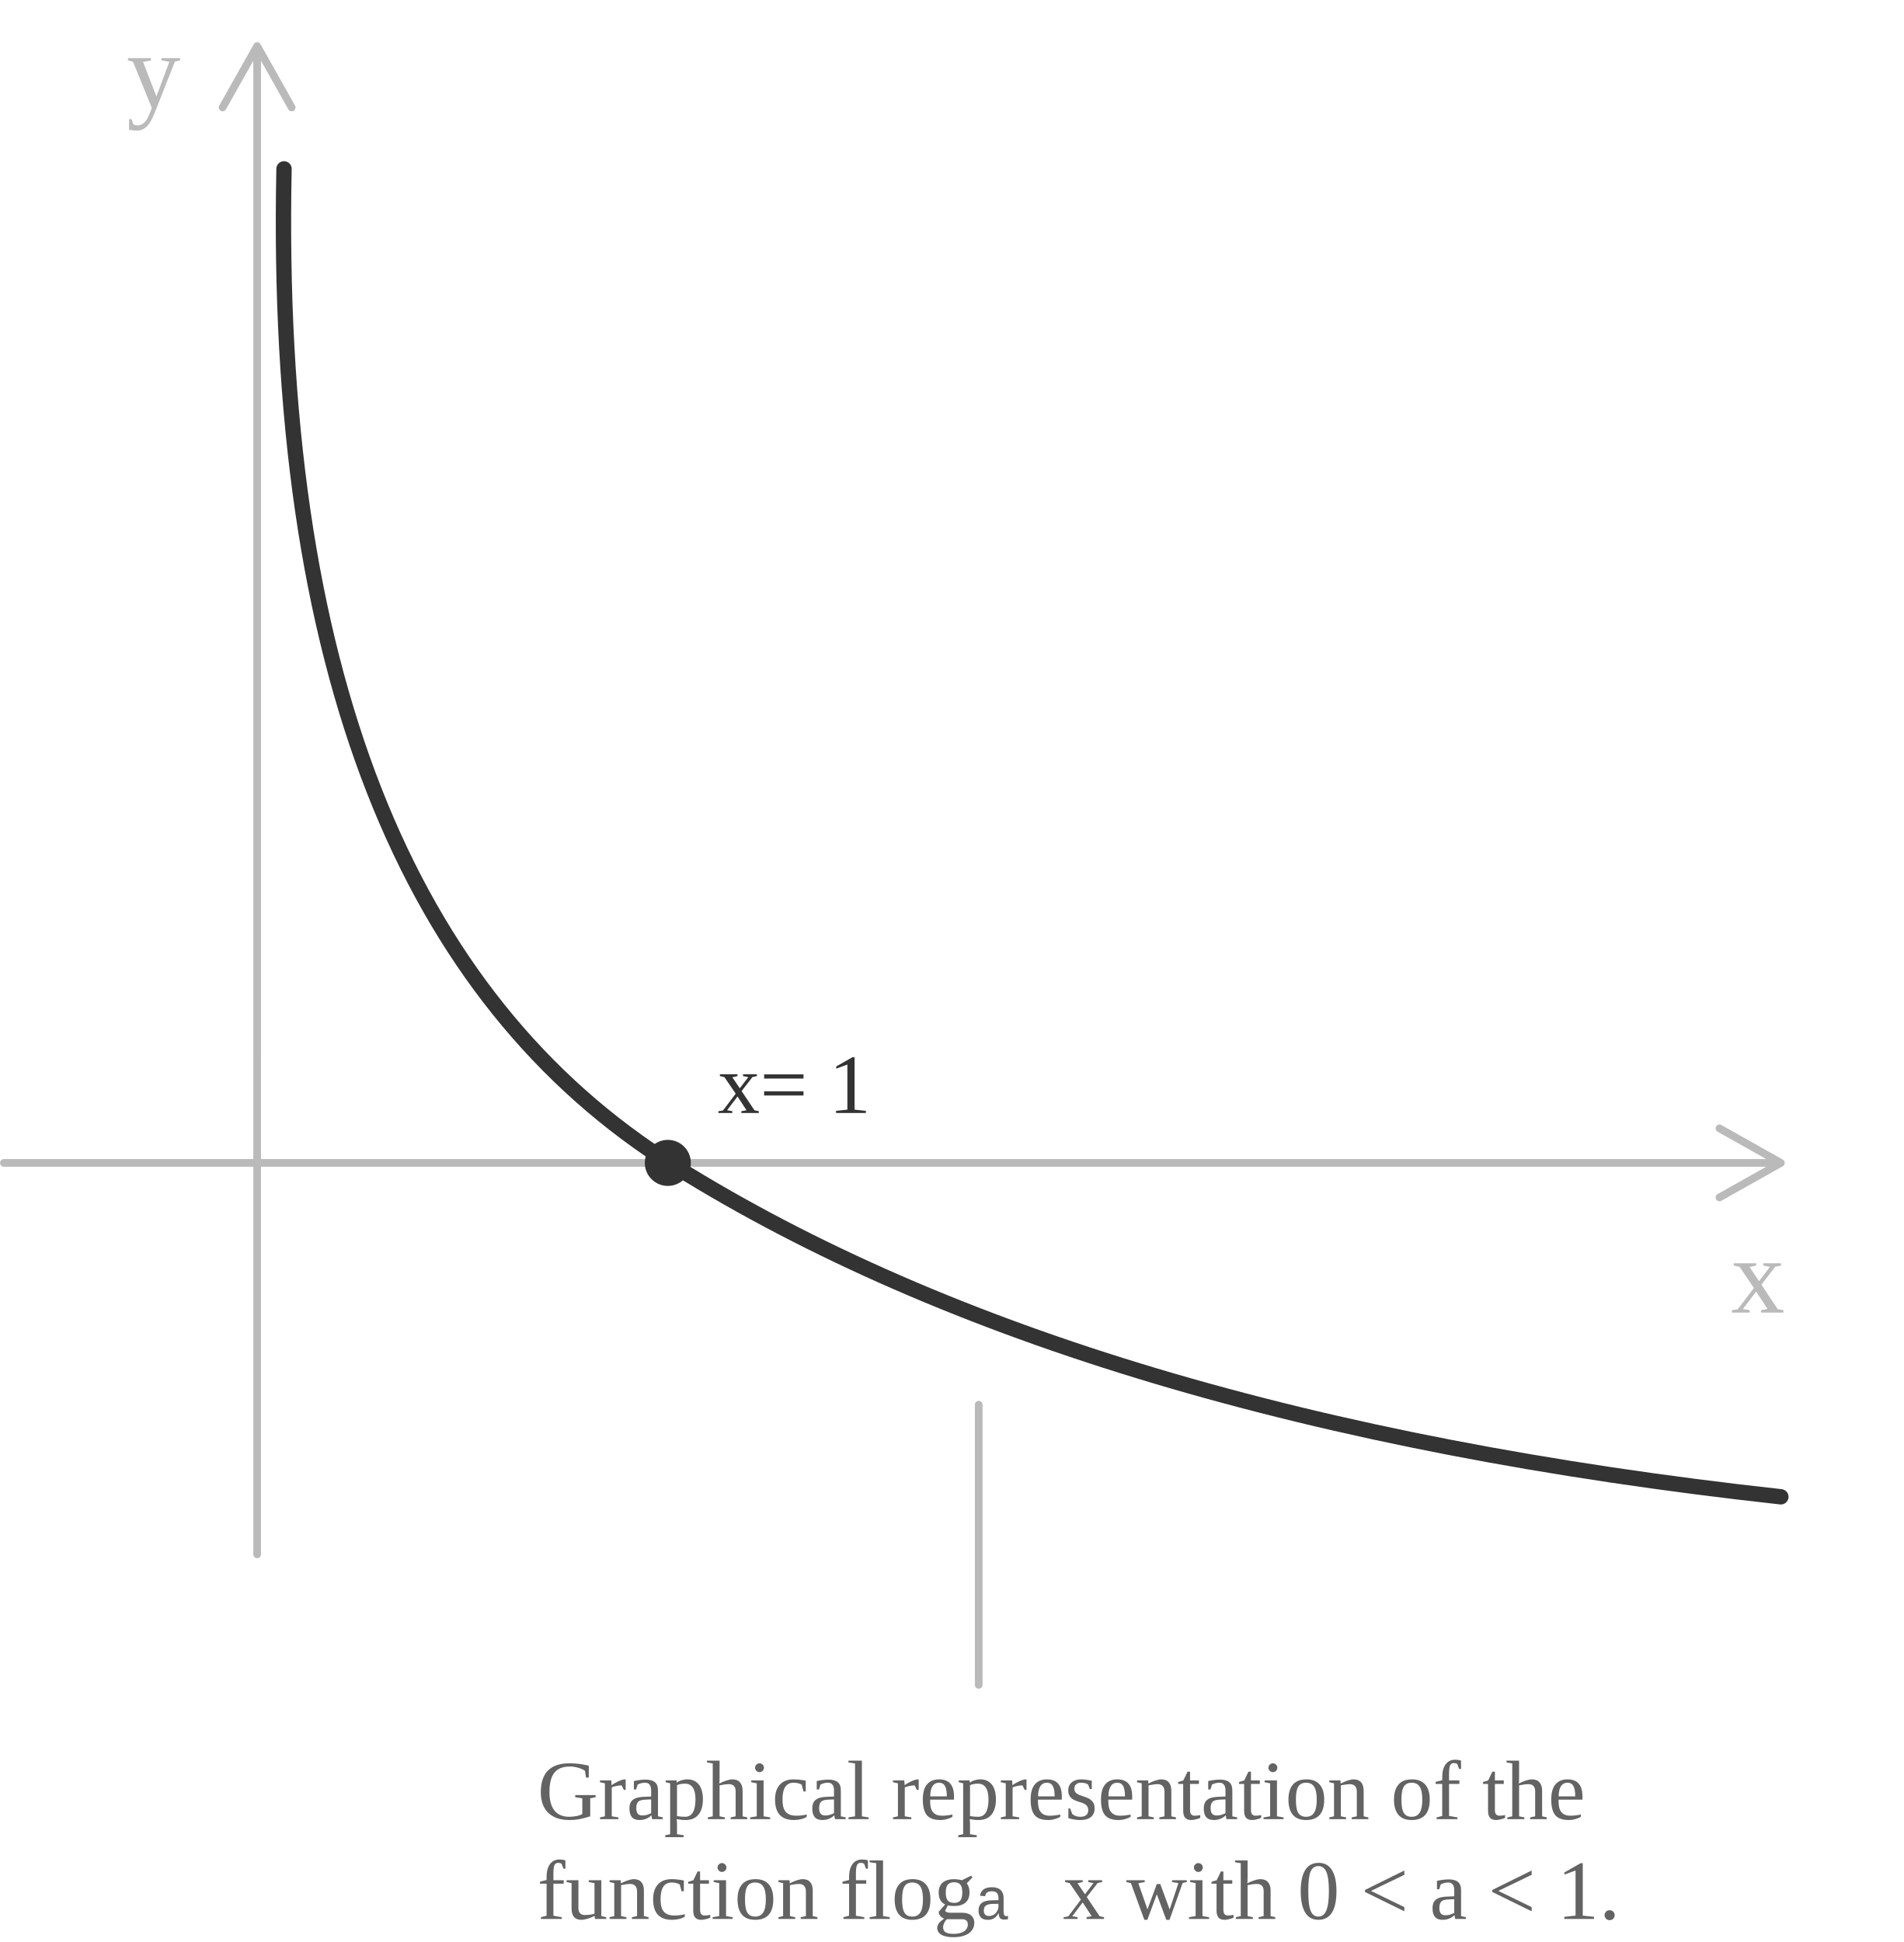
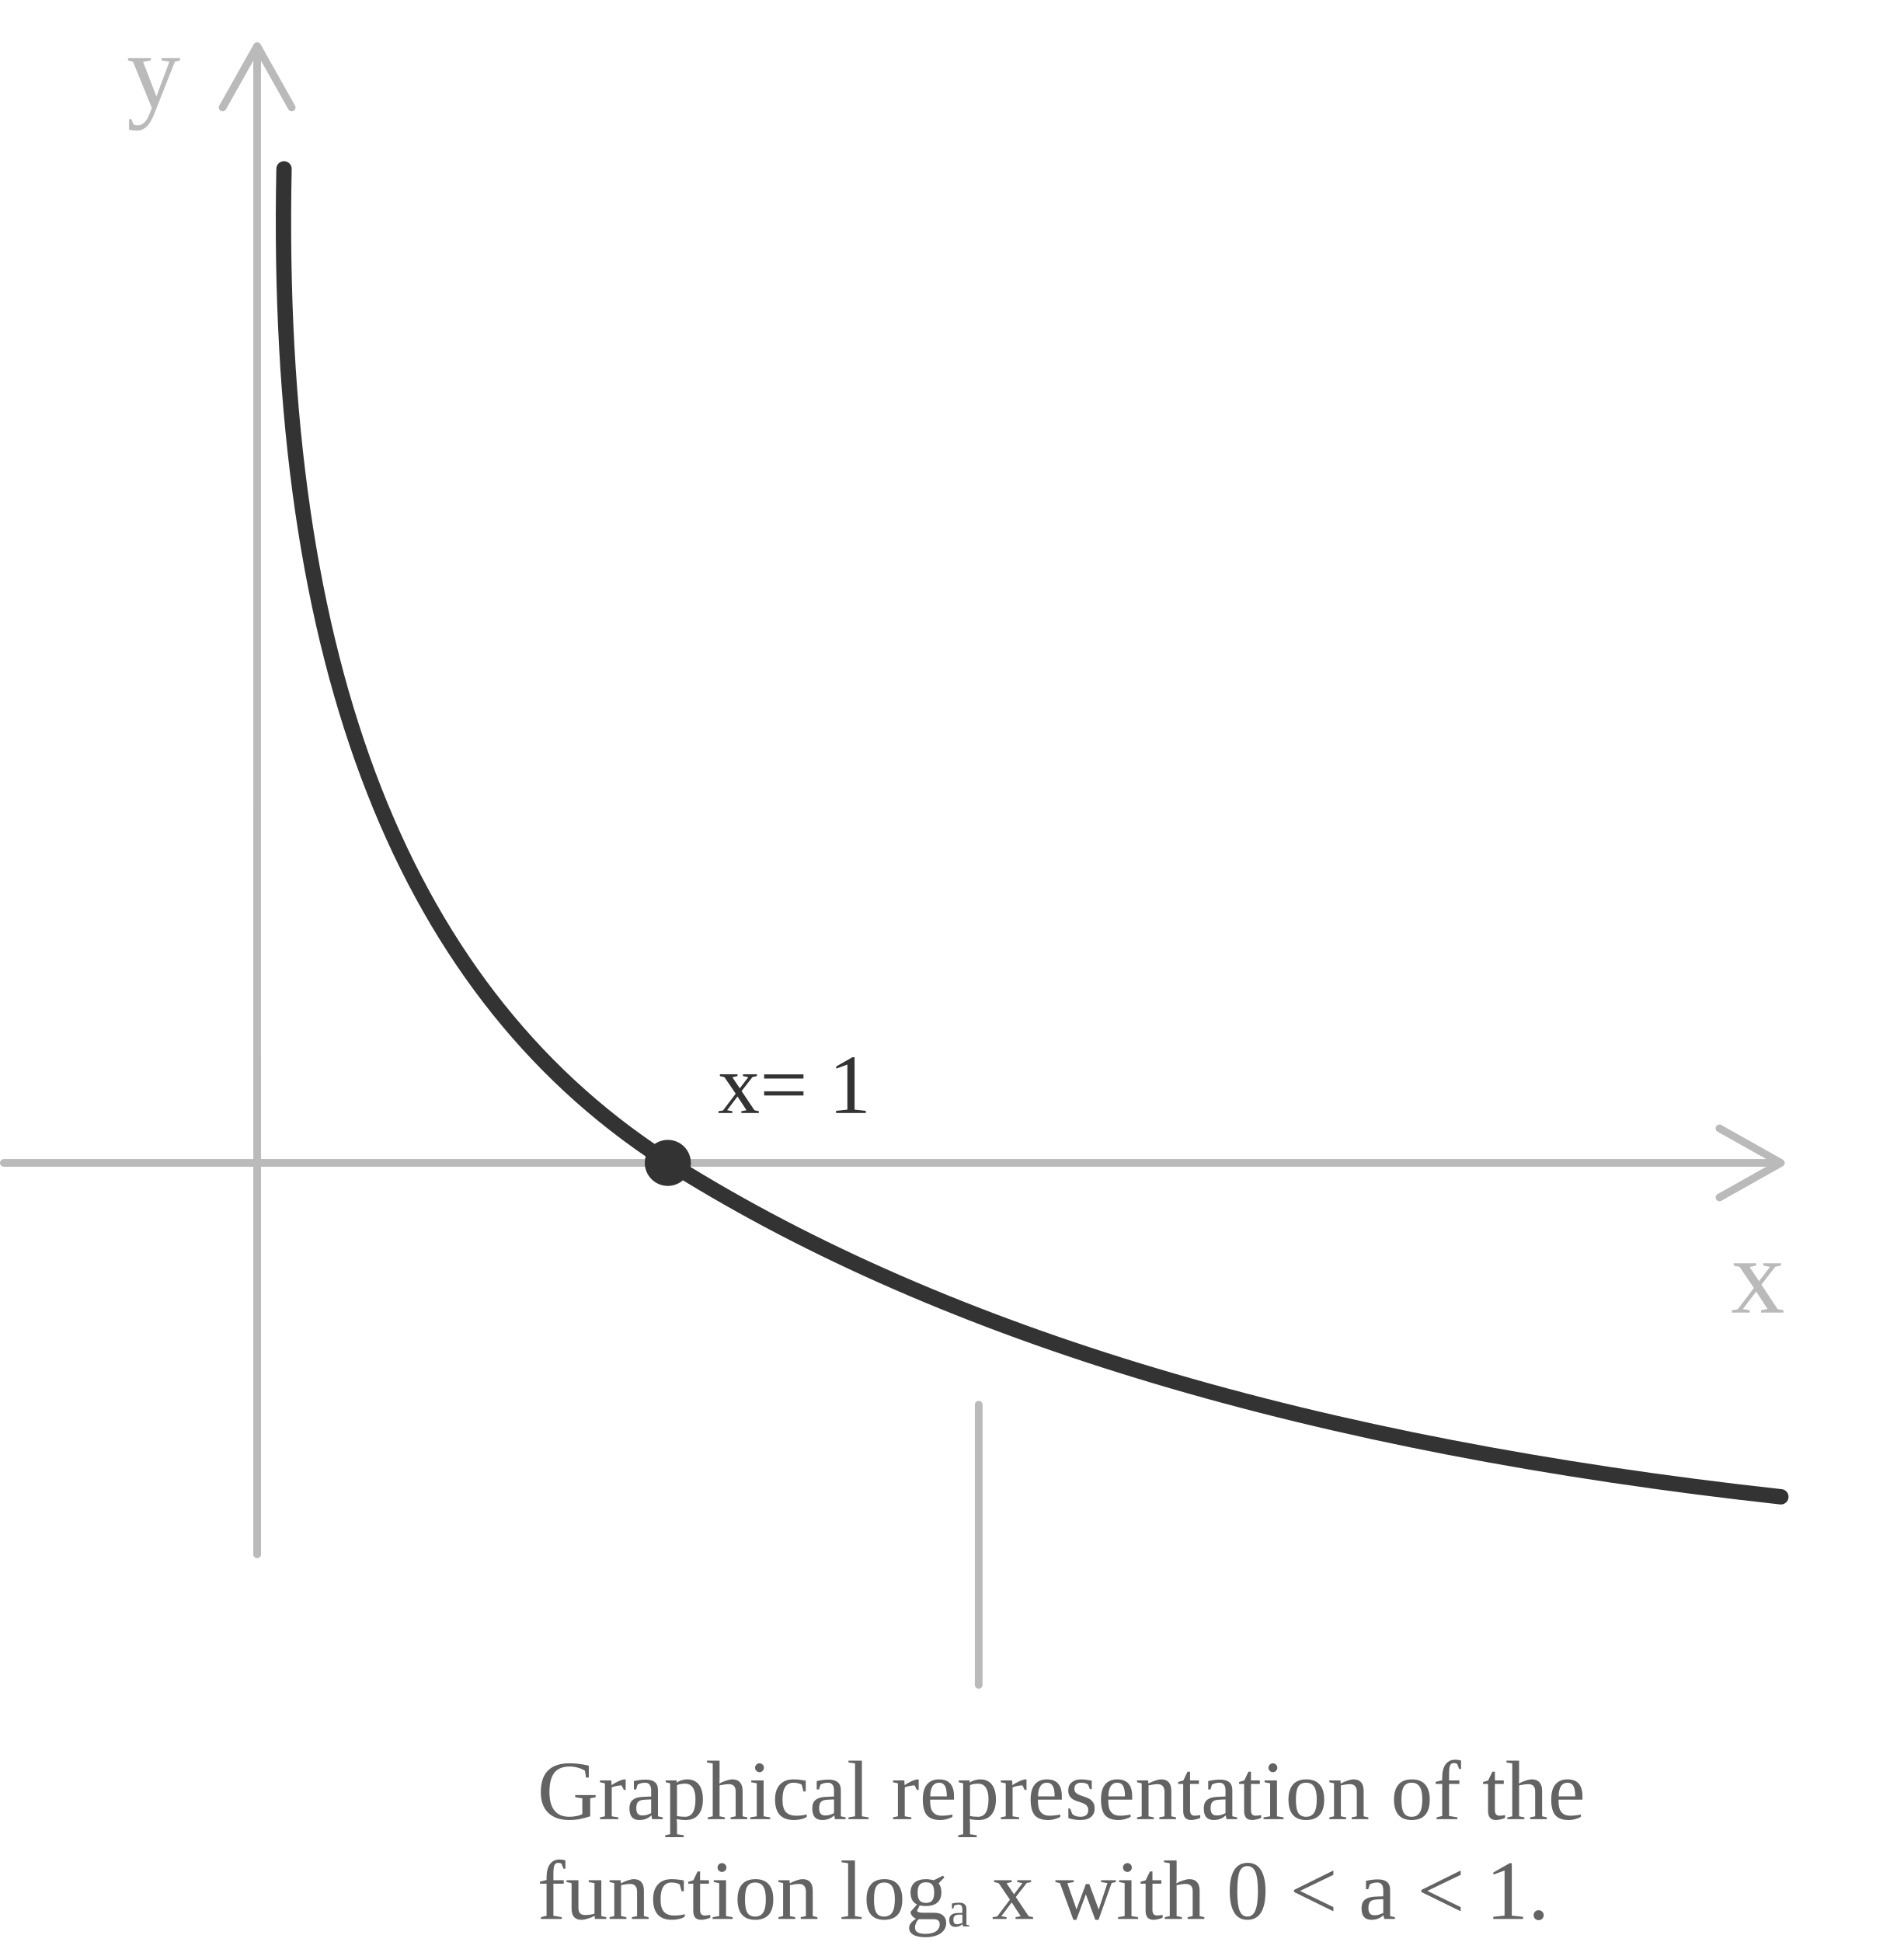
<svg xmlns="http://www.w3.org/2000/svg" width="248px" height="253px" viewBox="0 0 248 253" version="1.1">
  <g stroke="none" stroke-width="1" fill="none" fill-rule="evenodd">
    <g transform="translate(-156, -88)">
      <g transform="translate(156, 88)">
        <path d="M33.882,5.677 L33.936,5.755 L38.436,13.755 C38.571,13.996 38.486,14.3 38.245,14.436 C38.031,14.556 37.767,14.502 37.615,14.32 L37.564,14.245 L33.999,7.906 L34,202.5 C34,202.776 33.776,203 33.5,203 C33.255,203 33.05,202.823 33.008,202.59 L33,202.5 L32.999,7.91 L29.436,14.245 C29.315,14.459 29.061,14.55 28.837,14.473 L28.755,14.436 C28.541,14.315 28.45,14.061 28.527,13.837 L28.564,13.755 L33.064,5.755 C33.239,5.443 33.665,5.417 33.882,5.677 Z" fill="#BABABA" fill-rule="nonzero" />
        <path d="M224.163,146.527 L224.245,146.564 L232.245,151.064 C232.557,151.239 232.583,151.665 232.323,151.882 L232.245,151.936 L224.245,156.436 C224.004,156.571 223.7,156.486 223.564,156.245 C223.444,156.031 223.498,155.767 223.68,155.615 L223.755,155.564 L230.091,152 L0.5,152 C0.224,152 0,151.776 0,151.5 C0,151.255 0.177,151.05 0.41,151.008 L0.5,151 L230.091,151 L223.755,147.436 C223.541,147.315 223.45,147.061 223.527,146.837 L223.564,146.755 C223.685,146.541 223.939,146.45 224.163,146.527 Z" fill="#BABABA" fill-rule="nonzero" />
        <text font-size="14" font-weight="normal" fill="#BABABA">
          <tspan x="225.5" y="171">x</tspan>
        </text>
        <text font-size="14" font-weight="normal" fill="#BABABA">
          <tspan x="16.5" y="14">y</tspan>
        </text>
        <text font-size="11" font-weight="normal" line-spacing="13" fill="#636363">
          <tspan x="70" y="237">Graphical representation of the </tspan>
-           <tspan x="70" y="250">function flog</tspan>
-           <tspan x="127.148" y="249.301" font-family="Helvetica">ₐ</tspan>
-           <tspan x="138.468" y="250"> x with 0 &lt; a &lt; 1.</tspan>
+           <tspan x="70" y="250">function logₐ x with 0 &lt; a &lt; 1.</tspan>
        </text>
        <line x1="127.5" y1="183" x2="127.5" y2="219.5" stroke="#BABABA" stroke-linecap="round" />
        <path d="M37,195 C35.667,130.333 52.667,87 88,65 C123.333,43 171.333,28.667 232,22" stroke="#333333" stroke-width="2" stroke-linecap="round" stroke-linejoin="round" transform="translate(134.4636, 108.5) scale(1, -1) translate(-134.4636, -108.5) " />
        <circle fill="#333333" cx="87" cy="151.5" r="3" />
        <text font-size="11" font-weight="normal" fill="#333333">
          <tspan x="93.5" y="145">x= 1</tspan>
        </text>
      </g>
    </g>
  </g>
</svg>
